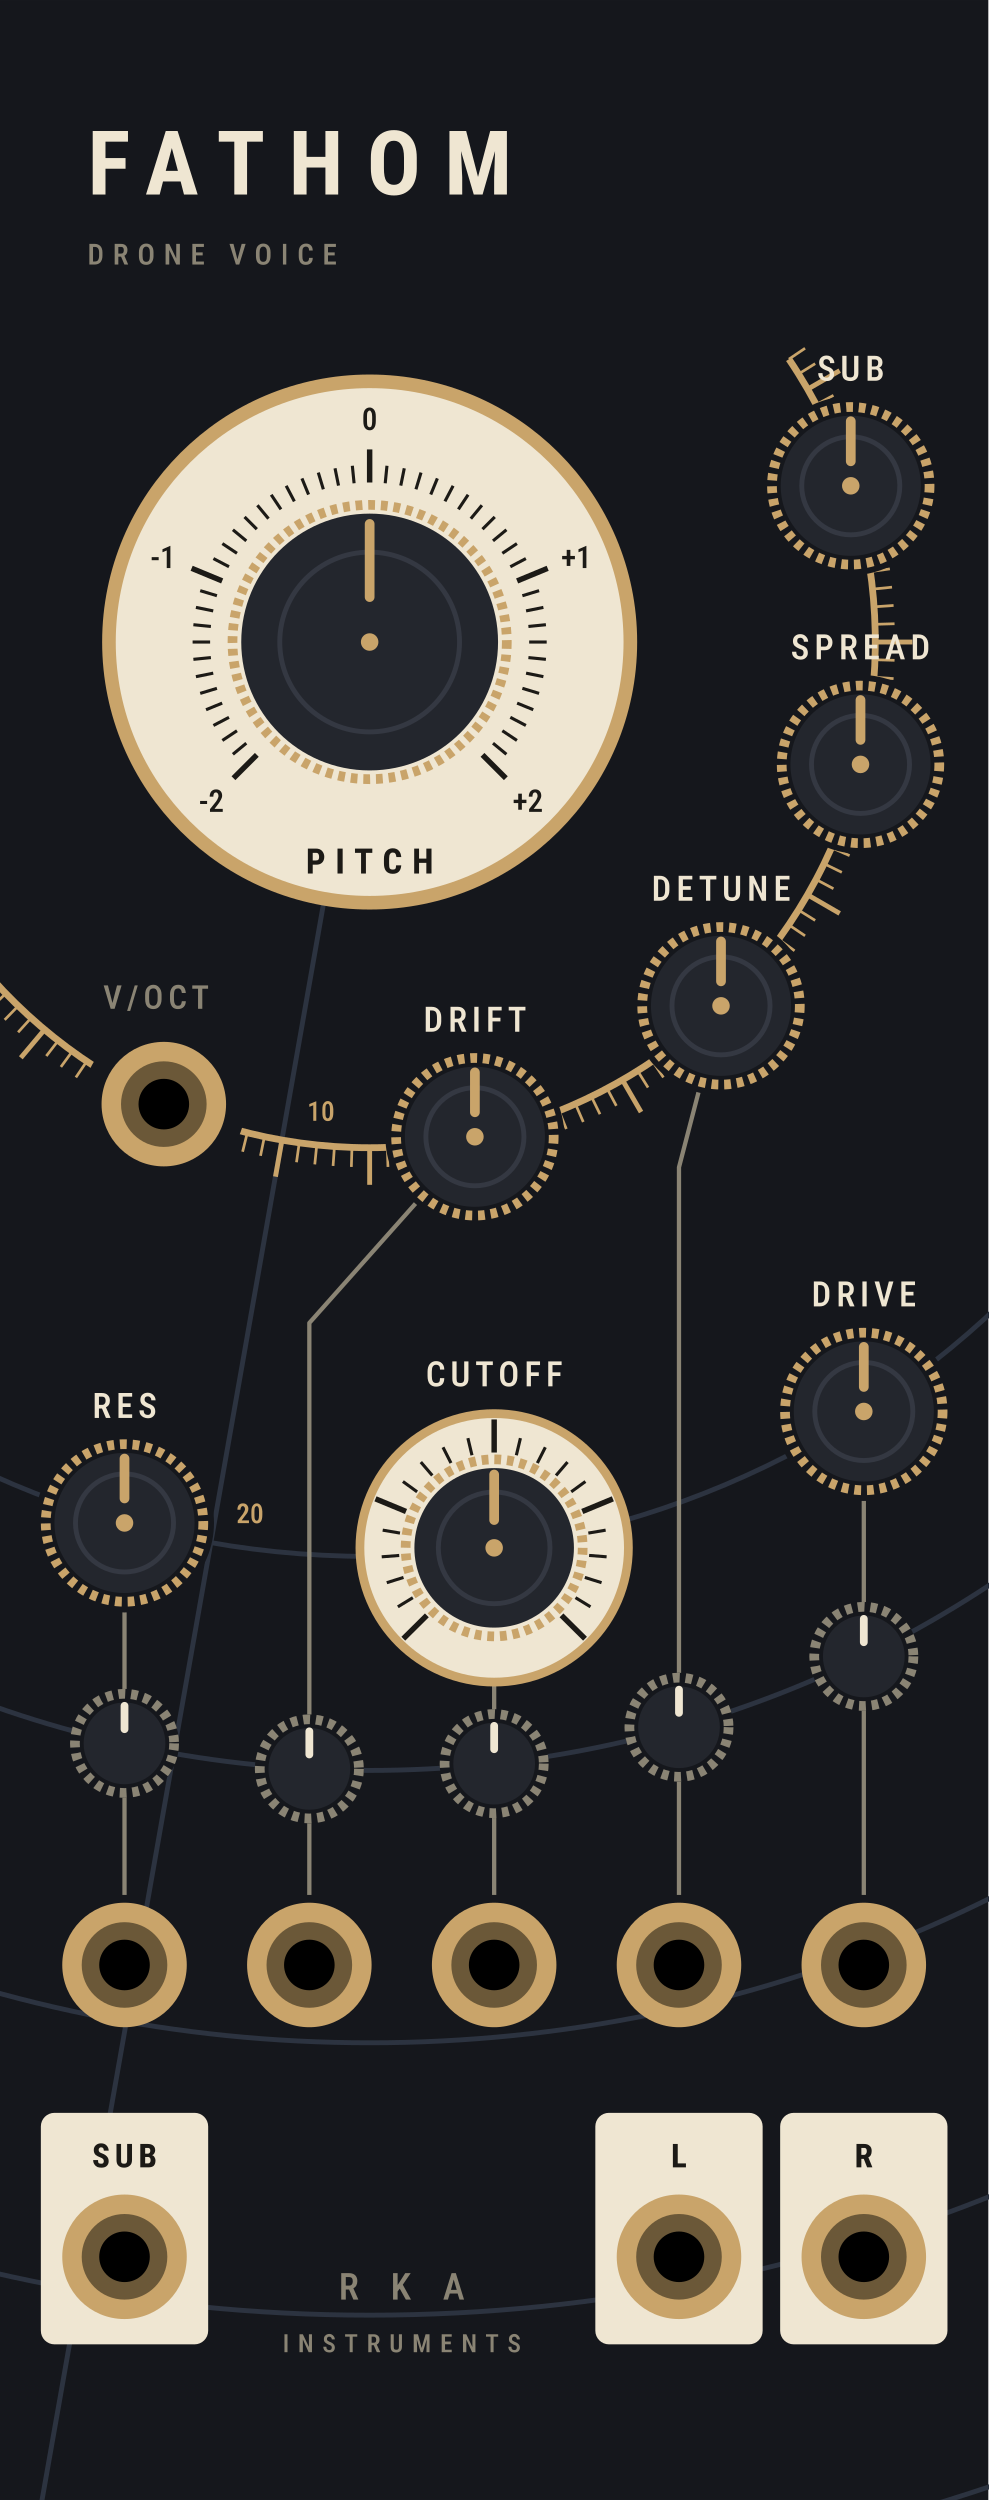
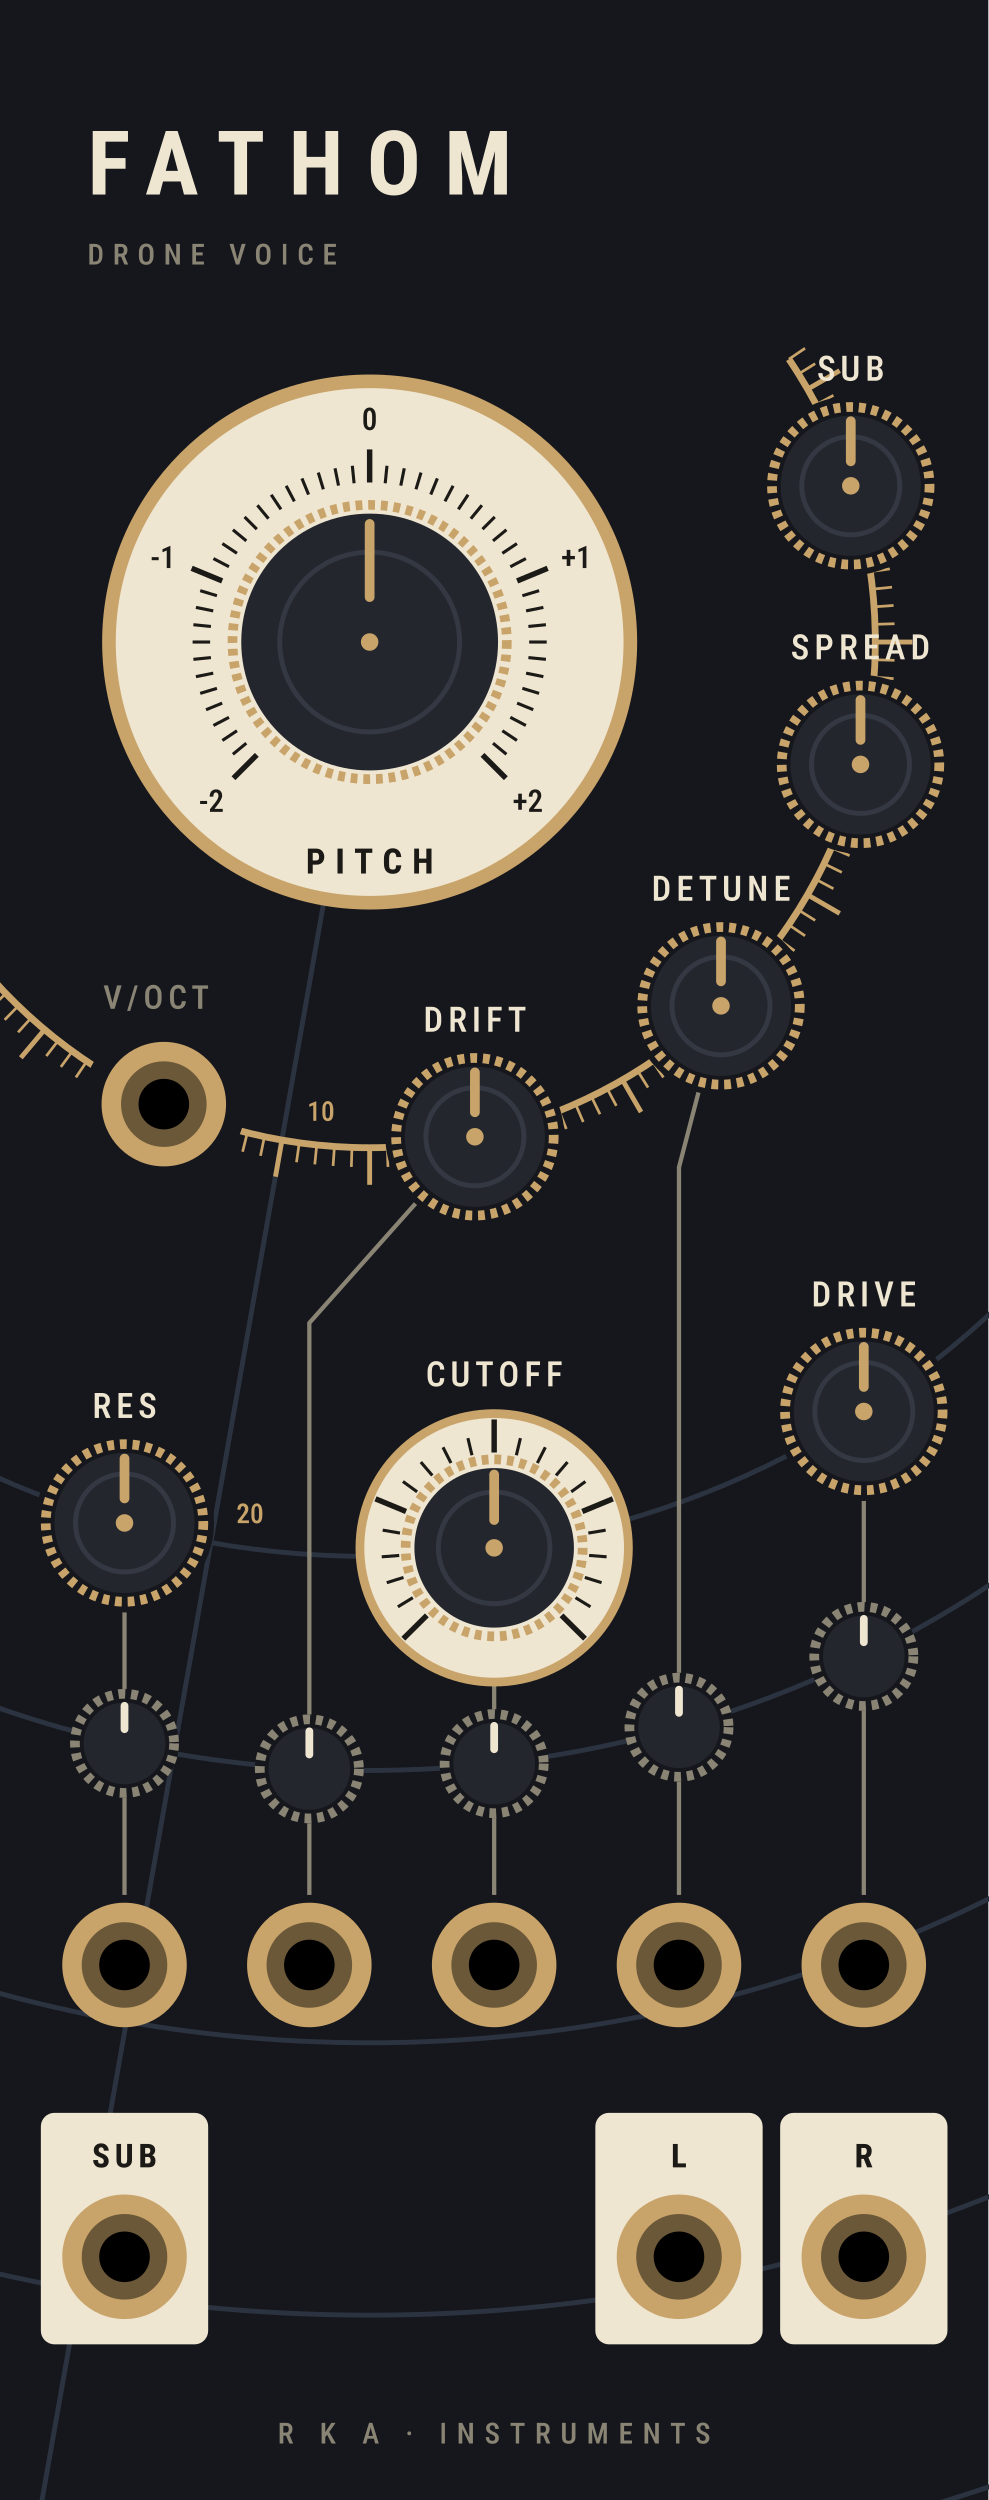
<svg xmlns="http://www.w3.org/2000/svg" width="457" height="1156" viewBox="0 0 50.8 128.5">
  <rect width="50.8" height="128.5" fill="#15171c" />
  <circle cx="19.0" cy="33.0" r="47.0" fill="none" stroke="#2c3340" stroke-width="0.25" />
  <circle cx="19.0" cy="33.0" r="58.0" fill="none" stroke="#2c3340" stroke-width="0.25" />
  <circle cx="19.0" cy="33.0" r="72" fill="none" stroke="#2c3340" stroke-width="0.25" />
  <circle cx="19.0" cy="33.0" r="86.0" fill="none" stroke="#2c3340" stroke-width="0.25" />
  <circle cx="19.0" cy="33.0" r="100" fill="none" stroke="#2c3340" stroke-width="0.25" />
  <line x1="19.0" y1="33.0" x2="0.94" y2="135.42" stroke="#2c3340" stroke-width="0.25" />
  <path d="M 40.55 18.46 A 26.0 26.0 0 1 1 -3.96 45.21" fill="none" stroke="#c9a46a" stroke-width="0.35" />
  <line x1="-3.52" y1="46.00" x2="-5.16" y2="46.95" stroke="#c9a46a" stroke-width="0.25" />
  <line x1="-3.05" y1="46.78" x2="-3.90" y2="47.31" stroke="#c9a46a" stroke-width="0.14" />
  <line x1="-2.55" y1="47.54" x2="-3.38" y2="48.10" stroke="#c9a46a" stroke-width="0.14" />
  <line x1="-2.03" y1="48.28" x2="-2.84" y2="48.87" stroke="#c9a46a" stroke-width="0.14" />
  <line x1="-1.49" y1="49.01" x2="-2.28" y2="49.62" stroke="#c9a46a" stroke-width="0.14" />
  <line x1="-0.92" y1="49.71" x2="-2.37" y2="50.93" stroke="#c9a46a" stroke-width="0.25" />
  <line x1="-0.32" y1="50.40" x2="-1.06" y2="51.07" stroke="#c9a46a" stroke-width="0.14" />
  <line x1="0.30" y1="51.06" x2="-0.42" y2="51.76" stroke="#c9a46a" stroke-width="0.14" />
  <line x1="0.94" y1="51.70" x2="0.24" y2="52.42" stroke="#c9a46a" stroke-width="0.14" />
  <line x1="1.60" y1="52.32" x2="0.93" y2="53.06" stroke="#c9a46a" stroke-width="0.14" />
  <line x1="2.29" y1="52.92" x2="1.07" y2="54.37" stroke="#c9a46a" stroke-width="0.25" />
  <line x1="2.99" y1="53.49" x2="2.38" y2="54.28" stroke="#c9a46a" stroke-width="0.14" />
  <line x1="3.72" y1="54.03" x2="3.13" y2="54.84" stroke="#c9a46a" stroke-width="0.14" />
  <line x1="4.46" y1="54.55" x2="3.90" y2="55.38" stroke="#c9a46a" stroke-width="0.14" />
  <line x1="5.22" y1="55.05" x2="4.69" y2="55.90" stroke="#c9a46a" stroke-width="0.14" />
  <line x1="6.00" y1="55.52" x2="5.05" y2="57.16" stroke="#c9a46a" stroke-width="0.25" />
  <line x1="6.79" y1="55.96" x2="6.32" y2="56.84" stroke="#c9a46a" stroke-width="0.14" />
  <line x1="7.60" y1="56.37" x2="7.16" y2="57.27" stroke="#c9a46a" stroke-width="0.14" />
  <line x1="8.42" y1="56.75" x2="8.02" y2="57.67" stroke="#c9a46a" stroke-width="0.14" />
  <line x1="9.26" y1="57.11" x2="8.89" y2="58.03" stroke="#c9a46a" stroke-width="0.14" />
  <line x1="10.11" y1="57.43" x2="9.46" y2="59.22" stroke="#c9a46a" stroke-width="0.25" />
  <line x1="10.97" y1="57.73" x2="10.66" y2="58.68" stroke="#c9a46a" stroke-width="0.14" />
  <line x1="11.83" y1="57.99" x2="11.56" y2="58.95" stroke="#c9a46a" stroke-width="0.14" />
  <line x1="12.71" y1="58.23" x2="12.47" y2="59.20" stroke="#c9a46a" stroke-width="0.14" />
  <line x1="13.59" y1="58.43" x2="13.39" y2="59.41" stroke="#c9a46a" stroke-width="0.14" />
  <line x1="14.49" y1="58.61" x2="14.16" y2="60.48" stroke="#c9a46a" stroke-width="0.25" />
  <line x1="15.38" y1="58.75" x2="15.24" y2="59.74" stroke="#c9a46a" stroke-width="0.14" />
  <line x1="16.28" y1="58.86" x2="16.18" y2="59.85" stroke="#c9a46a" stroke-width="0.14" />
  <line x1="17.19" y1="58.94" x2="17.12" y2="59.93" stroke="#c9a46a" stroke-width="0.14" />
  <line x1="18.09" y1="58.98" x2="18.06" y2="59.98" stroke="#c9a46a" stroke-width="0.14" />
  <line x1="19.00" y1="59.00" x2="19.00" y2="60.90" stroke="#c9a46a" stroke-width="0.25" />
  <line x1="19.91" y1="58.98" x2="19.94" y2="59.98" stroke="#c9a46a" stroke-width="0.14" />
  <line x1="20.81" y1="58.94" x2="20.88" y2="59.93" stroke="#c9a46a" stroke-width="0.14" />
  <line x1="21.72" y1="58.86" x2="21.82" y2="59.85" stroke="#c9a46a" stroke-width="0.14" />
  <line x1="22.62" y1="58.75" x2="22.76" y2="59.74" stroke="#c9a46a" stroke-width="0.14" />
  <line x1="23.51" y1="58.61" x2="23.84" y2="60.48" stroke="#c9a46a" stroke-width="0.25" />
  <line x1="24.41" y1="58.43" x2="24.61" y2="59.41" stroke="#c9a46a" stroke-width="0.14" />
  <line x1="25.29" y1="58.23" x2="25.53" y2="59.20" stroke="#c9a46a" stroke-width="0.14" />
  <line x1="26.17" y1="57.99" x2="26.44" y2="58.95" stroke="#c9a46a" stroke-width="0.14" />
  <line x1="27.03" y1="57.73" x2="27.34" y2="58.68" stroke="#c9a46a" stroke-width="0.14" />
  <line x1="27.89" y1="57.43" x2="28.54" y2="59.22" stroke="#c9a46a" stroke-width="0.25" />
  <line x1="28.74" y1="57.11" x2="29.11" y2="58.03" stroke="#c9a46a" stroke-width="0.14" />
  <line x1="29.58" y1="56.75" x2="29.98" y2="57.67" stroke="#c9a46a" stroke-width="0.14" />
  <line x1="30.40" y1="56.37" x2="30.84" y2="57.27" stroke="#c9a46a" stroke-width="0.14" />
  <line x1="31.21" y1="55.96" x2="31.68" y2="56.84" stroke="#c9a46a" stroke-width="0.14" />
  <line x1="32.00" y1="55.52" x2="32.95" y2="57.16" stroke="#c9a46a" stroke-width="0.25" />
  <line x1="32.78" y1="55.05" x2="33.31" y2="55.90" stroke="#c9a46a" stroke-width="0.14" />
  <line x1="33.54" y1="54.55" x2="34.10" y2="55.38" stroke="#c9a46a" stroke-width="0.14" />
  <line x1="34.28" y1="54.03" x2="34.87" y2="54.84" stroke="#c9a46a" stroke-width="0.14" />
  <line x1="35.01" y1="53.49" x2="35.62" y2="54.28" stroke="#c9a46a" stroke-width="0.14" />
  <line x1="35.71" y1="52.92" x2="36.93" y2="54.37" stroke="#c9a46a" stroke-width="0.25" />
  <line x1="36.40" y1="52.32" x2="37.07" y2="53.06" stroke="#c9a46a" stroke-width="0.14" />
  <line x1="37.06" y1="51.70" x2="37.76" y2="52.42" stroke="#c9a46a" stroke-width="0.14" />
  <line x1="37.70" y1="51.06" x2="38.42" y2="51.76" stroke="#c9a46a" stroke-width="0.14" />
  <line x1="38.32" y1="50.40" x2="39.06" y2="51.07" stroke="#c9a46a" stroke-width="0.14" />
  <line x1="38.92" y1="49.71" x2="40.37" y2="50.93" stroke="#c9a46a" stroke-width="0.25" />
  <line x1="39.49" y1="49.01" x2="40.28" y2="49.62" stroke="#c9a46a" stroke-width="0.14" />
  <line x1="40.03" y1="48.28" x2="40.84" y2="48.87" stroke="#c9a46a" stroke-width="0.14" />
  <line x1="40.55" y1="47.54" x2="41.38" y2="48.10" stroke="#c9a46a" stroke-width="0.14" />
  <line x1="41.05" y1="46.78" x2="41.90" y2="47.31" stroke="#c9a46a" stroke-width="0.14" />
  <line x1="41.52" y1="46.00" x2="43.16" y2="46.95" stroke="#c9a46a" stroke-width="0.25" />
  <line x1="41.96" y1="45.21" x2="42.84" y2="45.68" stroke="#c9a46a" stroke-width="0.14" />
  <line x1="42.37" y1="44.40" x2="43.27" y2="44.84" stroke="#c9a46a" stroke-width="0.14" />
  <line x1="42.75" y1="43.58" x2="43.67" y2="43.98" stroke="#c9a46a" stroke-width="0.14" />
  <line x1="43.11" y1="42.74" x2="44.03" y2="43.11" stroke="#c9a46a" stroke-width="0.14" />
  <line x1="43.43" y1="41.89" x2="45.22" y2="42.54" stroke="#c9a46a" stroke-width="0.25" />
  <line x1="43.73" y1="41.03" x2="44.68" y2="41.34" stroke="#c9a46a" stroke-width="0.14" />
  <line x1="43.99" y1="40.17" x2="44.95" y2="40.44" stroke="#c9a46a" stroke-width="0.14" />
  <line x1="44.23" y1="39.29" x2="45.20" y2="39.53" stroke="#c9a46a" stroke-width="0.14" />
  <line x1="44.43" y1="38.41" x2="45.41" y2="38.61" stroke="#c9a46a" stroke-width="0.14" />
  <line x1="44.61" y1="37.51" x2="46.48" y2="37.84" stroke="#c9a46a" stroke-width="0.25" />
  <line x1="44.75" y1="36.62" x2="45.74" y2="36.76" stroke="#c9a46a" stroke-width="0.14" />
  <line x1="44.86" y1="35.72" x2="45.85" y2="35.82" stroke="#c9a46a" stroke-width="0.14" />
  <line x1="44.94" y1="34.81" x2="45.93" y2="34.88" stroke="#c9a46a" stroke-width="0.14" />
  <line x1="44.98" y1="33.91" x2="45.98" y2="33.94" stroke="#c9a46a" stroke-width="0.14" />
  <line x1="45.00" y1="33.00" x2="46.90" y2="33.00" stroke="#c9a46a" stroke-width="0.25" />
  <line x1="44.98" y1="32.09" x2="45.98" y2="32.06" stroke="#c9a46a" stroke-width="0.14" />
  <line x1="44.94" y1="31.19" x2="45.93" y2="31.12" stroke="#c9a46a" stroke-width="0.14" />
  <line x1="44.86" y1="30.28" x2="45.85" y2="30.18" stroke="#c9a46a" stroke-width="0.14" />
  <line x1="44.75" y1="29.38" x2="45.74" y2="29.24" stroke="#c9a46a" stroke-width="0.14" />
  <line x1="44.61" y1="28.49" x2="46.48" y2="28.16" stroke="#c9a46a" stroke-width="0.25" />
  <line x1="44.43" y1="27.59" x2="45.41" y2="27.39" stroke="#c9a46a" stroke-width="0.14" />
  <line x1="44.23" y1="26.71" x2="45.20" y2="26.47" stroke="#c9a46a" stroke-width="0.14" />
  <line x1="43.99" y1="25.83" x2="44.95" y2="25.56" stroke="#c9a46a" stroke-width="0.14" />
  <line x1="43.73" y1="24.97" x2="44.68" y2="24.66" stroke="#c9a46a" stroke-width="0.14" />
  <line x1="43.43" y1="24.11" x2="45.22" y2="23.46" stroke="#c9a46a" stroke-width="0.25" />
  <line x1="43.11" y1="23.26" x2="44.03" y2="22.89" stroke="#c9a46a" stroke-width="0.14" />
  <line x1="42.75" y1="22.42" x2="43.67" y2="22.02" stroke="#c9a46a" stroke-width="0.14" />
  <line x1="42.37" y1="21.60" x2="43.27" y2="21.16" stroke="#c9a46a" stroke-width="0.14" />
  <line x1="41.96" y1="20.79" x2="42.84" y2="20.32" stroke="#c9a46a" stroke-width="0.14" />
  <line x1="41.52" y1="20.00" x2="43.16" y2="19.05" stroke="#c9a46a" stroke-width="0.25" />
  <line x1="41.05" y1="19.22" x2="41.90" y2="18.69" stroke="#c9a46a" stroke-width="0.14" />
  <line x1="40.55" y1="18.46" x2="41.38" y2="17.90" stroke="#c9a46a" stroke-width="0.14" />
  <text x="16.49" y="57.61" font-size="1.4" fill="#c9a46a" text-anchor="middle" font-weight="500" font-family="'DIN Alternate', 'Bahnschrift', 'Roboto Condensed', 'Arial Narrow', Arial, sans-serif" letter-spacing="0">10</text>
  <text x="12.84" y="78.29" font-size="1.4" fill="#c9a46a" text-anchor="middle" font-weight="500" font-family="'DIN Alternate', 'Bahnschrift', 'Roboto Condensed', 'Arial Narrow', Arial, sans-serif" letter-spacing="0">20</text>
  <path d="M 6.40 78.28 L 6.40 97.40" fill="none" stroke="#8a8474" stroke-width="0.22" stroke-linejoin="round" />
  <path d="M 25.40 79.56 L 25.40 97.40" fill="none" stroke="#8a8474" stroke-width="0.22" stroke-linejoin="round" />
  <path d="M 44.40 72.55 L 44.40 97.40" fill="none" stroke="#8a8474" stroke-width="0.22" stroke-linejoin="round" />
  <path d="M 24.41 58.43 L 15.90 68.00 L 15.90 97.40" fill="none" stroke="#8a8474" stroke-width="0.22" stroke-linejoin="round" />
  <path d="M 37.06 51.70 L 34.90 60.00 L 34.90 97.40" fill="none" stroke="#8a8474" stroke-width="0.22" stroke-linejoin="round" />
  <text x="4.50" y="10.00" font-size="4.6" fill="#efe6d2" text-anchor="start" font-weight="600" font-family="'DIN Alternate', 'Bahnschrift', 'Roboto Condensed', 'Arial Narrow', Arial, sans-serif" letter-spacing="1.2">FATHOM</text>
  <text x="4.50" y="13.60" font-size="1.5" fill="#8a8474" text-anchor="start" font-weight="500" font-family="'DIN Alternate', 'Bahnschrift', 'Roboto Condensed', 'Arial Narrow', Arial, sans-serif" letter-spacing="0.45">DRONE VOICE</text>
  <circle cx="19.0" cy="33.0" r="13.4" fill="#efe6d2" stroke="#c9a46a" stroke-width="0.7" />
  <line x1="13.20" y1="38.80" x2="12.00" y2="40.00" stroke="#1c1a16" stroke-width="0.28" />
  <text x="10.87" y="41.73" font-size="1.6" fill="#1c1a16" text-anchor="middle" font-weight="500" font-family="'DIN Alternate', 'Bahnschrift', 'Roboto Condensed', 'Arial Narrow', Arial, sans-serif" letter-spacing="0">-2</text>
  <line x1="12.66" y1="38.20" x2="11.97" y2="38.77" stroke="#1c1a16" stroke-width="0.16" />
  <line x1="12.18" y1="37.56" x2="11.43" y2="38.06" stroke="#1c1a16" stroke-width="0.16" />
  <line x1="11.77" y1="36.87" x2="10.97" y2="37.29" stroke="#1c1a16" stroke-width="0.16" />
  <line x1="11.42" y1="36.14" x2="10.59" y2="36.48" stroke="#1c1a16" stroke-width="0.16" />
  <line x1="11.15" y1="35.38" x2="10.29" y2="35.64" stroke="#1c1a16" stroke-width="0.16" />
  <line x1="10.96" y1="34.60" x2="10.07" y2="34.78" stroke="#1c1a16" stroke-width="0.16" />
  <line x1="10.84" y1="33.80" x2="9.94" y2="33.89" stroke="#1c1a16" stroke-width="0.16" />
  <line x1="10.80" y1="33.00" x2="9.90" y2="33.00" stroke="#1c1a16" stroke-width="0.16" />
  <line x1="10.84" y1="32.20" x2="9.94" y2="32.11" stroke="#1c1a16" stroke-width="0.16" />
  <line x1="10.96" y1="31.40" x2="10.07" y2="31.22" stroke="#1c1a16" stroke-width="0.16" />
  <line x1="11.15" y1="30.62" x2="10.29" y2="30.36" stroke="#1c1a16" stroke-width="0.16" />
  <line x1="11.42" y1="29.86" x2="9.85" y2="29.21" stroke="#1c1a16" stroke-width="0.28" />
  <text x="8.38" y="29.20" font-size="1.6" fill="#1c1a16" text-anchor="middle" font-weight="500" font-family="'DIN Alternate', 'Bahnschrift', 'Roboto Condensed', 'Arial Narrow', Arial, sans-serif" letter-spacing="0">-1</text>
  <line x1="11.77" y1="29.13" x2="10.97" y2="28.71" stroke="#1c1a16" stroke-width="0.16" />
  <line x1="12.18" y1="28.44" x2="11.43" y2="27.94" stroke="#1c1a16" stroke-width="0.16" />
  <line x1="12.66" y1="27.80" x2="11.97" y2="27.23" stroke="#1c1a16" stroke-width="0.16" />
  <line x1="13.20" y1="27.20" x2="12.57" y2="26.57" stroke="#1c1a16" stroke-width="0.16" />
  <line x1="13.80" y1="26.66" x2="13.23" y2="25.97" stroke="#1c1a16" stroke-width="0.16" />
  <line x1="14.44" y1="26.18" x2="13.94" y2="25.43" stroke="#1c1a16" stroke-width="0.16" />
  <line x1="15.13" y1="25.77" x2="14.71" y2="24.97" stroke="#1c1a16" stroke-width="0.16" />
  <line x1="15.86" y1="25.42" x2="15.52" y2="24.59" stroke="#1c1a16" stroke-width="0.16" />
  <line x1="16.62" y1="25.15" x2="16.36" y2="24.29" stroke="#1c1a16" stroke-width="0.16" />
  <line x1="17.40" y1="24.96" x2="17.22" y2="24.07" stroke="#1c1a16" stroke-width="0.16" />
  <line x1="18.20" y1="24.84" x2="18.11" y2="23.94" stroke="#1c1a16" stroke-width="0.16" />
  <line x1="19.00" y1="24.80" x2="19.00" y2="23.10" stroke="#1c1a16" stroke-width="0.28" />
  <text x="19.00" y="22.10" font-size="1.6" fill="#1c1a16" text-anchor="middle" font-weight="500" font-family="'DIN Alternate', 'Bahnschrift', 'Roboto Condensed', 'Arial Narrow', Arial, sans-serif" letter-spacing="0">0</text>
  <line x1="19.80" y1="24.84" x2="19.89" y2="23.94" stroke="#1c1a16" stroke-width="0.16" />
  <line x1="20.60" y1="24.96" x2="20.78" y2="24.07" stroke="#1c1a16" stroke-width="0.16" />
  <line x1="21.38" y1="25.15" x2="21.64" y2="24.29" stroke="#1c1a16" stroke-width="0.16" />
  <line x1="22.14" y1="25.42" x2="22.48" y2="24.59" stroke="#1c1a16" stroke-width="0.16" />
  <line x1="22.87" y1="25.77" x2="23.29" y2="24.97" stroke="#1c1a16" stroke-width="0.16" />
  <line x1="23.56" y1="26.18" x2="24.06" y2="25.43" stroke="#1c1a16" stroke-width="0.16" />
  <line x1="24.20" y1="26.66" x2="24.77" y2="25.97" stroke="#1c1a16" stroke-width="0.16" />
  <line x1="24.80" y1="27.20" x2="25.43" y2="26.57" stroke="#1c1a16" stroke-width="0.16" />
  <line x1="25.34" y1="27.80" x2="26.03" y2="27.23" stroke="#1c1a16" stroke-width="0.16" />
  <line x1="25.82" y1="28.44" x2="26.57" y2="27.94" stroke="#1c1a16" stroke-width="0.16" />
  <line x1="26.23" y1="29.13" x2="27.03" y2="28.71" stroke="#1c1a16" stroke-width="0.16" />
  <line x1="26.58" y1="29.86" x2="28.15" y2="29.21" stroke="#1c1a16" stroke-width="0.28" />
  <text x="29.62" y="29.20" font-size="1.6" fill="#1c1a16" text-anchor="middle" font-weight="500" font-family="'DIN Alternate', 'Bahnschrift', 'Roboto Condensed', 'Arial Narrow', Arial, sans-serif" letter-spacing="0">+1</text>
  <line x1="26.85" y1="30.62" x2="27.71" y2="30.36" stroke="#1c1a16" stroke-width="0.16" />
  <line x1="27.04" y1="31.40" x2="27.93" y2="31.22" stroke="#1c1a16" stroke-width="0.16" />
  <line x1="27.16" y1="32.20" x2="28.06" y2="32.11" stroke="#1c1a16" stroke-width="0.16" />
  <line x1="27.20" y1="33.00" x2="28.10" y2="33.00" stroke="#1c1a16" stroke-width="0.16" />
  <line x1="27.16" y1="33.80" x2="28.06" y2="33.89" stroke="#1c1a16" stroke-width="0.16" />
  <line x1="27.04" y1="34.60" x2="27.93" y2="34.78" stroke="#1c1a16" stroke-width="0.16" />
  <line x1="26.85" y1="35.38" x2="27.71" y2="35.64" stroke="#1c1a16" stroke-width="0.16" />
  <line x1="26.58" y1="36.14" x2="27.41" y2="36.48" stroke="#1c1a16" stroke-width="0.16" />
  <line x1="26.23" y1="36.87" x2="27.03" y2="37.29" stroke="#1c1a16" stroke-width="0.16" />
  <line x1="25.82" y1="37.56" x2="26.57" y2="38.06" stroke="#1c1a16" stroke-width="0.16" />
  <line x1="25.34" y1="38.20" x2="26.03" y2="38.77" stroke="#1c1a16" stroke-width="0.16" />
  <line x1="24.80" y1="38.80" x2="26.00" y2="40.00" stroke="#1c1a16" stroke-width="0.28" />
  <text x="27.13" y="41.73" font-size="1.6" fill="#1c1a16" text-anchor="middle" font-weight="500" font-family="'DIN Alternate', 'Bahnschrift', 'Roboto Condensed', 'Arial Narrow', Arial, sans-serif" letter-spacing="0">+2</text>
  <text x="19.00" y="44.90" font-size="1.8" fill="#1c1a16" text-anchor="middle" font-weight="700" font-family="'DIN Alternate', 'Bahnschrift', 'Roboto Condensed', 'Arial Narrow', Arial, sans-serif" letter-spacing="0.5">PITCH</text>
  <circle cx="19.00" cy="33.00" r="7.05" fill="none" stroke="#c9a46a" stroke-width="0.5" stroke-dasharray="0.35 0.3" />
  <circle cx="19.00" cy="33.00" r="6.60" fill="#23262d" />
  <circle cx="19.00" cy="33.00" r="4.62" fill="none" stroke="#343842" stroke-width="0.25" />
  <circle cx="19.00" cy="33.00" r="0.45" fill="#c9a46a" />
  <line x1="19.00" y1="30.69" x2="19.00" y2="26.93" stroke="#c9a46a" stroke-width="0.5" stroke-linecap="round" />
  <circle cx="43.73" cy="24.97" r="4.6" fill="#15171c" />
  <circle cx="43.73" cy="24.97" r="4.05" fill="none" stroke="#c9a46a" stroke-width="0.5" stroke-dasharray="0.35 0.3" />
  <circle cx="43.73" cy="24.97" r="3.60" fill="#23262d" />
  <circle cx="43.73" cy="24.97" r="2.52" fill="none" stroke="#343842" stroke-width="0.25" />
  <circle cx="43.73" cy="24.97" r="0.45" fill="#c9a46a" />
  <line x1="43.73" y1="23.71" x2="43.73" y2="21.65" stroke="#c9a46a" stroke-width="0.5" stroke-linecap="round" />
  <text x="43.73" y="19.57" font-size="1.8" fill="#efe6d2" text-anchor="middle" font-weight="500" font-family="'DIN Alternate', 'Bahnschrift', 'Roboto Condensed', 'Arial Narrow', Arial, sans-serif" letter-spacing="0.25">SUB</text>
  <circle cx="44.23" cy="39.29" r="4.6" fill="#15171c" />
  <circle cx="44.23" cy="39.29" r="4.05" fill="none" stroke="#c9a46a" stroke-width="0.5" stroke-dasharray="0.35 0.3" />
  <circle cx="44.23" cy="39.29" r="3.60" fill="#23262d" />
  <circle cx="44.23" cy="39.29" r="2.52" fill="none" stroke="#343842" stroke-width="0.25" />
  <circle cx="44.23" cy="39.29" r="0.45" fill="#c9a46a" />
  <line x1="44.23" y1="38.03" x2="44.23" y2="35.98" stroke="#c9a46a" stroke-width="0.5" stroke-linecap="round" />
  <text x="44.23" y="33.89" font-size="1.8" fill="#efe6d2" text-anchor="middle" font-weight="500" font-family="'DIN Alternate', 'Bahnschrift', 'Roboto Condensed', 'Arial Narrow', Arial, sans-serif" letter-spacing="0.25">SPREAD</text>
  <circle cx="37.06" cy="51.70" r="4.6" fill="#15171c" />
  <circle cx="37.06" cy="51.70" r="4.05" fill="none" stroke="#c9a46a" stroke-width="0.5" stroke-dasharray="0.35 0.3" />
  <circle cx="37.06" cy="51.70" r="3.60" fill="#23262d" />
  <circle cx="37.06" cy="51.70" r="2.52" fill="none" stroke="#343842" stroke-width="0.25" />
  <circle cx="37.06" cy="51.70" r="0.45" fill="#c9a46a" />
  <line x1="37.06" y1="50.44" x2="37.06" y2="48.39" stroke="#c9a46a" stroke-width="0.5" stroke-linecap="round" />
  <text x="37.06" y="46.30" font-size="1.8" fill="#efe6d2" text-anchor="middle" font-weight="500" font-family="'DIN Alternate', 'Bahnschrift', 'Roboto Condensed', 'Arial Narrow', Arial, sans-serif" letter-spacing="0.25">DETUNE</text>
  <circle cx="24.41" cy="58.43" r="4.6" fill="#15171c" />
  <circle cx="24.41" cy="58.43" r="4.05" fill="none" stroke="#c9a46a" stroke-width="0.5" stroke-dasharray="0.35 0.3" />
  <circle cx="24.41" cy="58.43" r="3.60" fill="#23262d" />
  <circle cx="24.41" cy="58.43" r="2.52" fill="none" stroke="#343842" stroke-width="0.25" />
  <circle cx="24.41" cy="58.43" r="0.45" fill="#c9a46a" />
  <line x1="24.41" y1="57.17" x2="24.41" y2="55.12" stroke="#c9a46a" stroke-width="0.5" stroke-linecap="round" />
  <text x="24.41" y="53.03" font-size="1.8" fill="#efe6d2" text-anchor="middle" font-weight="500" font-family="'DIN Alternate', 'Bahnschrift', 'Roboto Condensed', 'Arial Narrow', Arial, sans-serif" letter-spacing="0.25">DRIFT</text>
  <circle cx="8.42" cy="56.75" r="4.2" fill="#15171c" />
  <circle cx="8.42" cy="56.752" r="3.2" fill="#c9a46a" />
  <circle cx="8.42" cy="56.752" r="2.2" fill="#6b5838" />
  <circle cx="8.42" cy="56.752" r="1.3" fill="#000" />
  <text x="8.02" y="51.85" font-size="1.7" fill="#8a8474" text-anchor="middle" font-weight="500" font-family="'DIN Alternate', 'Bahnschrift', 'Roboto Condensed', 'Arial Narrow', Arial, sans-serif" letter-spacing="0.25">V/OCT</text>
  <circle cx="25.40" cy="79.56" r="6.9" fill="#efe6d2" stroke="#c9a46a" stroke-width="0.45" />
  <line x1="21.94" y1="83.03" x2="20.73" y2="84.23" stroke="#1c1a16" stroke-width="0.28" />
  <line x1="21.22" y1="82.12" x2="20.45" y2="82.59" stroke="#1c1a16" stroke-width="0.16" />
  <line x1="20.74" y1="81.08" x2="19.88" y2="81.35" stroke="#1c1a16" stroke-width="0.16" />
  <line x1="20.52" y1="79.95" x2="19.62" y2="80.02" stroke="#1c1a16" stroke-width="0.16" />
  <line x1="20.56" y1="78.80" x2="19.67" y2="78.65" stroke="#1c1a16" stroke-width="0.16" />
  <line x1="20.87" y1="77.69" x2="19.30" y2="77.04" stroke="#1c1a16" stroke-width="0.28" />
  <line x1="21.44" y1="76.68" x2="20.71" y2="76.15" stroke="#1c1a16" stroke-width="0.16" />
  <line x1="22.22" y1="75.84" x2="21.63" y2="75.15" stroke="#1c1a16" stroke-width="0.16" />
  <line x1="23.18" y1="75.20" x2="22.77" y2="74.39" stroke="#1c1a16" stroke-width="0.16" />
  <line x1="24.26" y1="74.80" x2="24.05" y2="73.92" stroke="#1c1a16" stroke-width="0.16" />
  <line x1="25.40" y1="74.66" x2="25.40" y2="72.96" stroke="#1c1a16" stroke-width="0.28" />
  <line x1="26.54" y1="74.80" x2="26.75" y2="73.92" stroke="#1c1a16" stroke-width="0.16" />
  <line x1="27.62" y1="75.20" x2="28.03" y2="74.39" stroke="#1c1a16" stroke-width="0.16" />
  <line x1="28.58" y1="75.84" x2="29.17" y2="75.15" stroke="#1c1a16" stroke-width="0.16" />
  <line x1="29.36" y1="76.68" x2="30.09" y2="76.15" stroke="#1c1a16" stroke-width="0.16" />
  <line x1="29.93" y1="77.69" x2="31.50" y2="77.04" stroke="#1c1a16" stroke-width="0.28" />
  <line x1="30.24" y1="78.80" x2="31.13" y2="78.65" stroke="#1c1a16" stroke-width="0.16" />
  <line x1="30.28" y1="79.95" x2="31.18" y2="80.02" stroke="#1c1a16" stroke-width="0.16" />
  <line x1="30.06" y1="81.08" x2="30.92" y2="81.35" stroke="#1c1a16" stroke-width="0.16" />
  <line x1="29.58" y1="82.12" x2="30.35" y2="82.59" stroke="#1c1a16" stroke-width="0.16" />
  <line x1="28.86" y1="83.03" x2="30.07" y2="84.23" stroke="#1c1a16" stroke-width="0.28" />
  <circle cx="25.40" cy="79.56" r="4.55" fill="none" stroke="#c9a46a" stroke-width="0.5" stroke-dasharray="0.35 0.3" />
  <circle cx="25.40" cy="79.56" r="4.10" fill="#23262d" />
  <circle cx="25.40" cy="79.56" r="2.87" fill="none" stroke="#343842" stroke-width="0.25" />
  <circle cx="25.40" cy="79.56" r="0.45" fill="#c9a46a" />
  <line x1="25.40" y1="78.13" x2="25.40" y2="75.79" stroke="#c9a46a" stroke-width="0.5" stroke-linecap="round" />
  <text x="25.40" y="71.26" font-size="1.8" fill="#efe6d2" text-anchor="middle" font-weight="500" font-family="'DIN Alternate', 'Bahnschrift', 'Roboto Condensed', 'Arial Narrow', Arial, sans-serif" letter-spacing="0.25">CUTOFF</text>
  <circle cx="6.40" cy="78.28" r="4.6" fill="#15171c" />
  <circle cx="6.40" cy="78.28" r="4.05" fill="none" stroke="#c9a46a" stroke-width="0.5" stroke-dasharray="0.35 0.3" />
  <circle cx="6.40" cy="78.28" r="3.60" fill="#23262d" />
  <circle cx="6.40" cy="78.28" r="2.52" fill="none" stroke="#343842" stroke-width="0.25" />
  <circle cx="6.40" cy="78.28" r="0.45" fill="#c9a46a" />
  <line x1="6.40" y1="77.02" x2="6.40" y2="74.97" stroke="#c9a46a" stroke-width="0.5" stroke-linecap="round" />
  <text x="6.40" y="72.88" font-size="1.8" fill="#efe6d2" text-anchor="middle" font-weight="500" font-family="'DIN Alternate', 'Bahnschrift', 'Roboto Condensed', 'Arial Narrow', Arial, sans-serif" letter-spacing="0.25">RES</text>
  <circle cx="44.40" cy="72.55" r="4.6" fill="#15171c" />
  <circle cx="44.40" cy="72.55" r="4.05" fill="none" stroke="#c9a46a" stroke-width="0.5" stroke-dasharray="0.35 0.3" />
  <circle cx="44.40" cy="72.55" r="3.60" fill="#23262d" />
  <circle cx="44.40" cy="72.55" r="2.52" fill="none" stroke="#343842" stroke-width="0.25" />
  <circle cx="44.40" cy="72.55" r="0.45" fill="#c9a46a" />
  <line x1="44.40" y1="71.29" x2="44.40" y2="69.23" stroke="#c9a46a" stroke-width="0.5" stroke-linecap="round" />
  <text x="44.40" y="67.15" font-size="1.8" fill="#efe6d2" text-anchor="middle" font-weight="500" font-family="'DIN Alternate', 'Bahnschrift', 'Roboto Condensed', 'Arial Narrow', Arial, sans-serif" letter-spacing="0.25">DRIVE</text>
  <circle cx="6.40" cy="89.61" r="2.8" fill="#15171c" />
  <circle cx="6.40" cy="89.61" r="2.55" fill="none" stroke="#8a8474" stroke-width="0.5" stroke-dasharray="0.35 0.3" />
  <circle cx="6.40" cy="89.61" r="2.10" fill="#23262d" />
  <line x1="6.40" y1="88.88" x2="6.40" y2="87.68" stroke="#efe6d2" stroke-width="0.4" stroke-linecap="round" />
  <circle cx="6.40" cy="101" r="3.2" fill="#c9a46a" />
  <circle cx="6.40" cy="101" r="2.2" fill="#6b5838" />
  <circle cx="6.40" cy="101" r="1.3" fill="#000" />
  <circle cx="15.90" cy="90.92" r="2.8" fill="#15171c" />
  <circle cx="15.90" cy="90.92" r="2.55" fill="none" stroke="#8a8474" stroke-width="0.5" stroke-dasharray="0.35 0.3" />
  <circle cx="15.90" cy="90.92" r="2.10" fill="#23262d" />
  <line x1="15.90" y1="90.18" x2="15.90" y2="88.99" stroke="#efe6d2" stroke-width="0.4" stroke-linecap="round" />
  <circle cx="15.90" cy="101" r="3.2" fill="#c9a46a" />
  <circle cx="15.90" cy="101" r="2.2" fill="#6b5838" />
  <circle cx="15.90" cy="101" r="1.3" fill="#000" />
  <circle cx="25.40" cy="90.65" r="2.8" fill="#15171c" />
  <circle cx="25.40" cy="90.65" r="2.55" fill="none" stroke="#8a8474" stroke-width="0.5" stroke-dasharray="0.35 0.3" />
  <circle cx="25.40" cy="90.65" r="2.10" fill="#23262d" />
  <line x1="25.40" y1="89.91" x2="25.40" y2="88.71" stroke="#efe6d2" stroke-width="0.4" stroke-linecap="round" />
  <circle cx="25.40" cy="101" r="3.2" fill="#c9a46a" />
  <circle cx="25.40" cy="101" r="2.2" fill="#6b5838" />
  <circle cx="25.40" cy="101" r="1.3" fill="#000" />
  <circle cx="34.90" cy="88.78" r="2.8" fill="#15171c" />
  <circle cx="34.90" cy="88.78" r="2.55" fill="none" stroke="#8a8474" stroke-width="0.5" stroke-dasharray="0.35 0.3" />
  <circle cx="34.90" cy="88.78" r="2.10" fill="#23262d" />
  <line x1="34.90" y1="88.04" x2="34.90" y2="86.85" stroke="#efe6d2" stroke-width="0.4" stroke-linecap="round" />
  <circle cx="34.90" cy="101" r="3.2" fill="#c9a46a" />
  <circle cx="34.90" cy="101" r="2.2" fill="#6b5838" />
  <circle cx="34.90" cy="101" r="1.3" fill="#000" />
  <circle cx="44.40" cy="85.14" r="2.8" fill="#15171c" />
  <circle cx="44.40" cy="85.14" r="2.55" fill="none" stroke="#8a8474" stroke-width="0.5" stroke-dasharray="0.35 0.3" />
  <circle cx="44.40" cy="85.14" r="2.10" fill="#23262d" />
  <line x1="44.40" y1="84.41" x2="44.40" y2="83.21" stroke="#efe6d2" stroke-width="0.4" stroke-linecap="round" />
  <circle cx="44.40" cy="101" r="3.2" fill="#c9a46a" />
  <circle cx="44.40" cy="101" r="2.2" fill="#6b5838" />
  <circle cx="44.40" cy="101" r="1.3" fill="#000" />
  <rect x="2.10" y="108.60" width="8.6" height="11.9" rx="0.7" fill="#efe6d2" />
  <circle cx="6.40" cy="116.0" r="3.2" fill="#c9a46a" />
  <circle cx="6.40" cy="116.0" r="2.2" fill="#6b5838" />
  <circle cx="6.40" cy="116.0" r="1.3" fill="#000" />
  <text x="6.40" y="111.40" font-size="1.7" fill="#1c1a16" text-anchor="middle" font-weight="700" font-family="'DIN Alternate', 'Bahnschrift', 'Roboto Condensed', 'Arial Narrow', Arial, sans-serif" letter-spacing="0.25">SUB</text>
  <rect x="30.60" y="108.60" width="8.6" height="11.9" rx="0.7" fill="#efe6d2" />
  <circle cx="34.90" cy="116.0" r="3.2" fill="#c9a46a" />
  <circle cx="34.90" cy="116.0" r="2.2" fill="#6b5838" />
  <circle cx="34.90" cy="116.0" r="1.3" fill="#000" />
  <text x="34.90" y="111.40" font-size="1.7" fill="#1c1a16" text-anchor="middle" font-weight="700" font-family="'DIN Alternate', 'Bahnschrift', 'Roboto Condensed', 'Arial Narrow', Arial, sans-serif" letter-spacing="0.25">L</text>
  <rect x="40.10" y="108.60" width="8.6" height="11.9" rx="0.7" fill="#efe6d2" />
  <circle cx="44.40" cy="116.0" r="3.2" fill="#c9a46a" />
  <circle cx="44.40" cy="116.0" r="2.2" fill="#6b5838" />
  <circle cx="44.40" cy="116.0" r="1.3" fill="#000" />
  <text x="44.40" y="111.40" font-size="1.7" fill="#1c1a16" text-anchor="middle" font-weight="700" font-family="'DIN Alternate', 'Bahnschrift', 'Roboto Condensed', 'Arial Narrow', Arial, sans-serif" letter-spacing="0.25">R</text>
-   <text x="20.65" y="118.20" font-size="1.9" fill="#8a8474" text-anchor="middle" font-weight="500" font-family="'DIN Alternate', 'Bahnschrift', 'Roboto Condensed', 'Arial Narrow', Arial, sans-serif" letter-spacing="0.6">R K A</text>
-   <text x="20.65" y="120.90" font-size="1.3" fill="#8a8474" text-anchor="middle" font-weight="500" font-family="'DIN Alternate', 'Bahnschrift', 'Roboto Condensed', 'Arial Narrow', Arial, sans-serif" letter-spacing="0.45">INSTRUMENTS</text>
+   <text x="25.40" y="125.60" font-size="1.5" fill="#8a8474" text-anchor="middle" font-weight="500" font-family="'DIN Alternate', 'Bahnschrift', 'Roboto Condensed', 'Arial Narrow', Arial, sans-serif" letter-spacing="0.5">R K A · INSTRUMENTS</text>
</svg>
